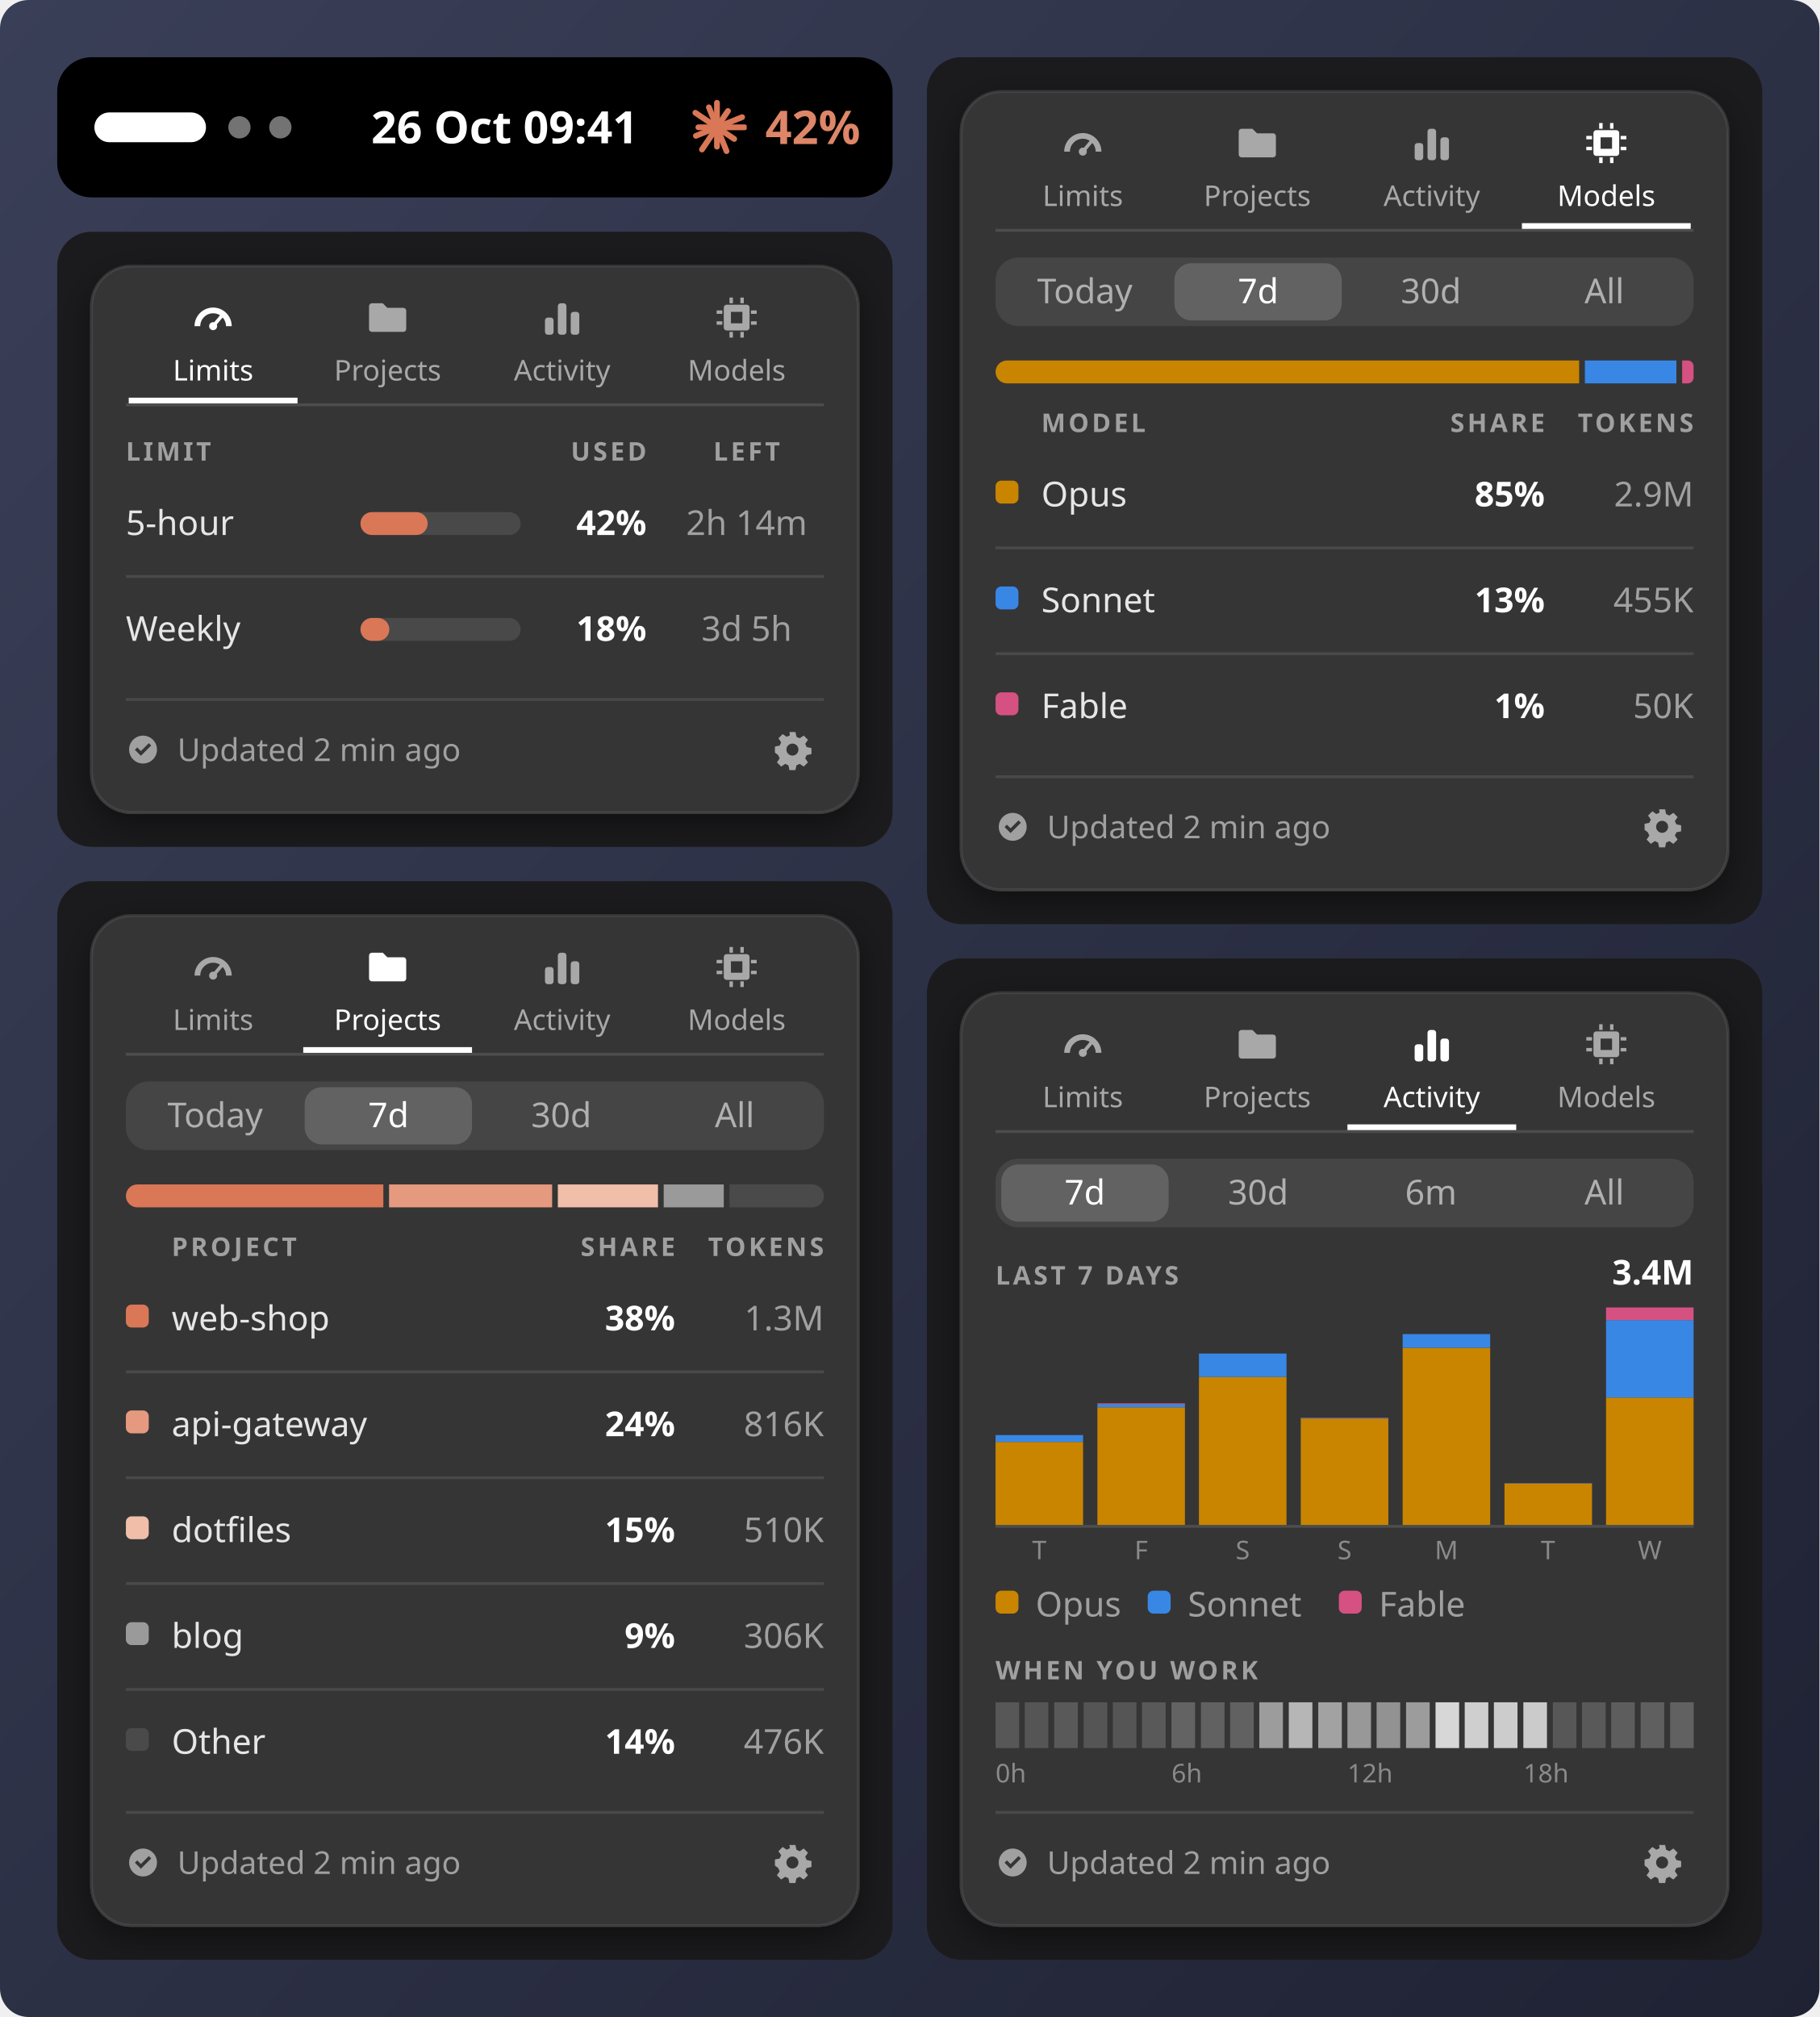
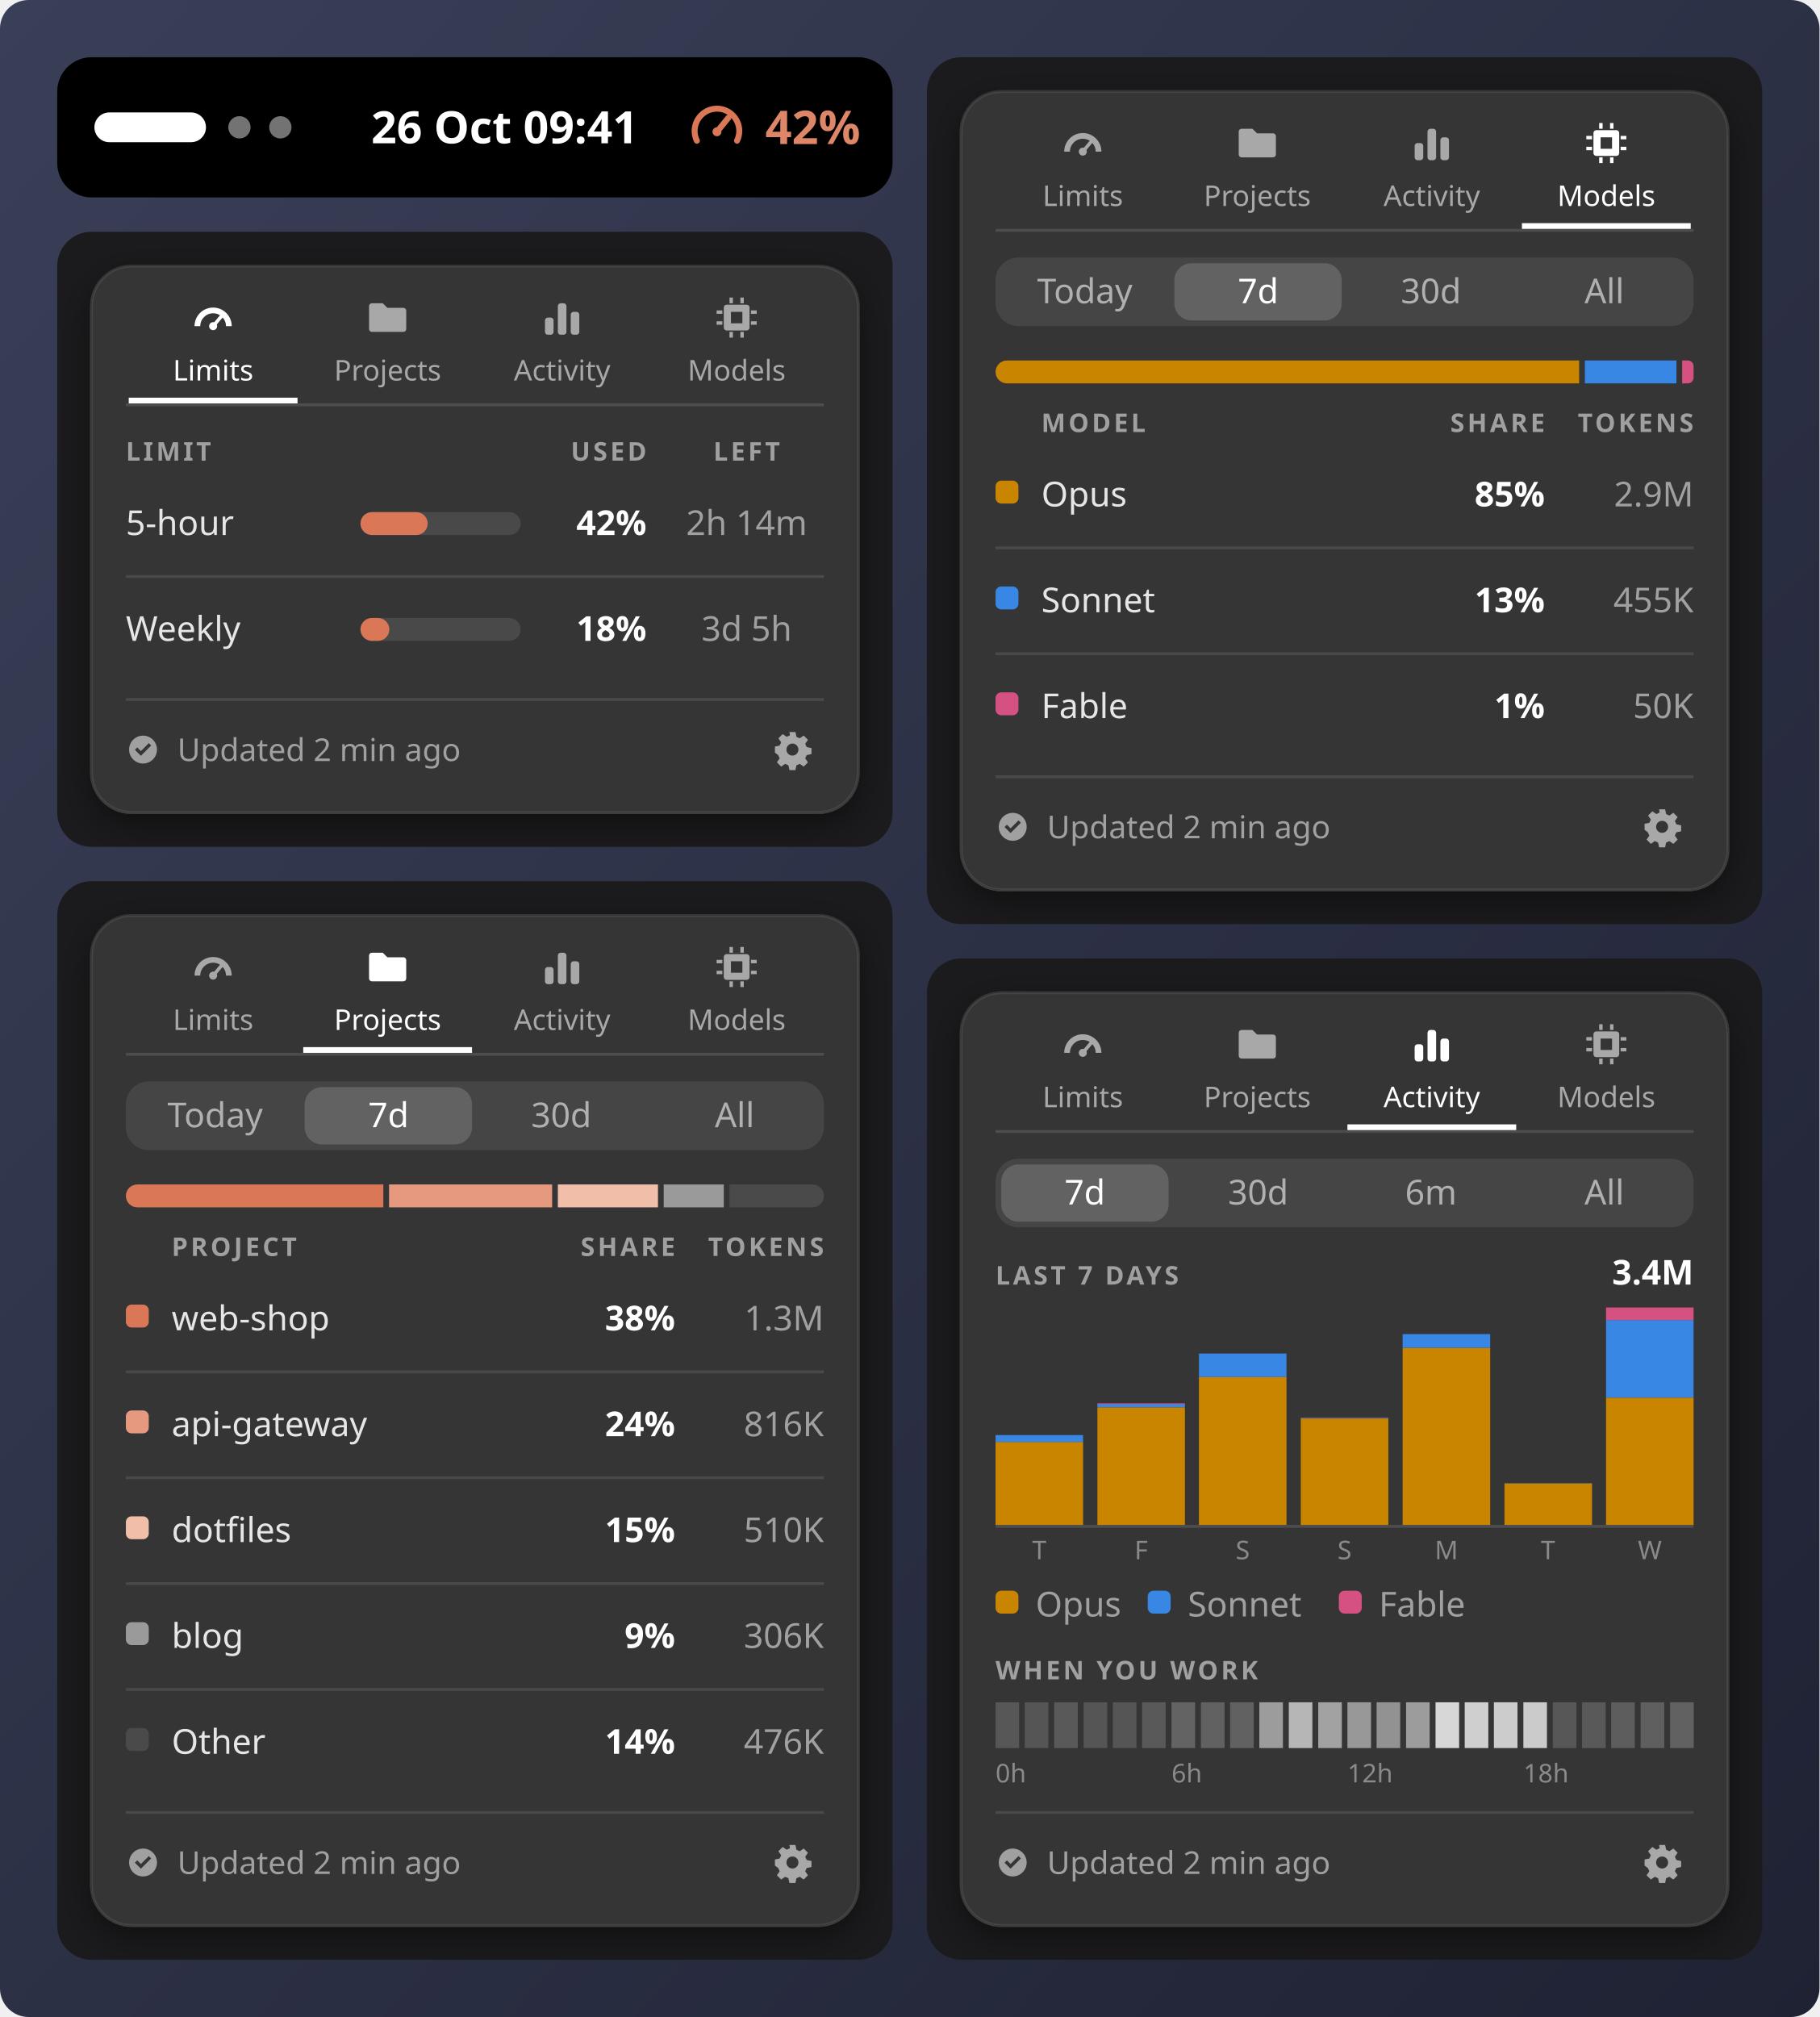
<svg xmlns="http://www.w3.org/2000/svg" width="636" height="705" viewBox="0 0 636 705" font-family="Ubuntu, Cantarell, 'Noto Sans', 'Segoe UI', sans-serif">
  <defs>
    <linearGradient id="wall" x1="0" y1="0" x2="1" y2="1">
      <stop offset="0" stop-color="#3a3f58" />
      <stop offset="1" stop-color="#1f2233" />
    </linearGradient>
  </defs>
  <rect width="636" height="705" rx="10" fill="url(#wall)" />
  <rect x="20" y="20" width="292" height="49" rx="12" fill="#000" />
  <rect x="33" y="39.3" width="39" height="10.4" rx="5.2" fill="#fff" />
  <circle cx="83.7" cy="44.5" r="3.9" fill="rgba(255,255,255,0.45)" />
  <circle cx="98" cy="44.5" r="3.9" fill="rgba(255,255,255,0.45)" />
  <text x="176.4" y="50.09" font-size="15.6" font-weight="700" fill="#fff" text-anchor="middle">26 Oct 09:41</text>
  <svg x="240.213" y="34.1" width="20.8" height="20.8" viewBox="0 0 16 16">
-     <g stroke="#d97757" stroke-width="1.55" stroke-linecap="round">
-       <line x1="8" y1="8" x2="15.40" y2="8.00" />
-       <line x1="8" y1="8" x2="12.64" y2="11.13" />
-       <line x1="8" y1="8" x2="10.58" y2="14.40" />
-       <line x1="8" y1="8" x2="8.00" y2="13.20" />
-       <line x1="8" y1="8" x2="3.97" y2="13.97" />
-       <line x1="8" y1="8" x2="2.34" y2="10.29" />
-       <line x1="8" y1="8" x2="3.00" y2="8.00" />
-       <line x1="8" y1="8" x2="2.20" y2="4.09" />
-       <line x1="8" y1="8" x2="5.83" y2="2.62" />
-       <line x1="8" y1="8" x2="8.00" y2="1.40" />
-       <line x1="8" y1="8" x2="10.96" y2="3.61" />
-       <line x1="8" y1="8" x2="14.77" y2="5.27" />
-     </g>
+     <g fill="none" stroke="#d97757" stroke-width="1.6" stroke-linecap="round">
+       <path d="M2.6 11.6A6 6 0 1 1 13.4 11.6" />
+       <path d="M8 9.2 11.1 5.4" />
+     </g>
+     <circle cx="8" cy="9.2" r="1.2" fill="#d97757" />
  </svg>
  <text x="267.512" y="50.35" font-size="16.25" font-weight="700" fill="#de8668">42%</text>
  <svg x="20" y="81" width="292" height="215" viewBox="84 28 292 215">
    <defs>
      <filter id="shadow" x="-10%" y="-10%" width="120%" height="130%">
        <feDropShadow dx="0" dy="4" stdDeviation="6" flood-opacity="0.45" />
      </filter>
    </defs>
    <rect x="84" y="28" width="292" height="215" rx="12" fill="#1b1b1d" />
    <rect x="96" y="40" width="268" height="191" rx="14" fill="#353535" stroke="rgba(255,255,255,0.08)" filter="url(#shadow)" />
    <g transform="translate(130.5 50)" fill="#fff">
      <path d="M1.5 11a6.5 6.5 0 0 1 13 0h-2a4.5 4.5 0 0 0-9 0z" />
      <rect x="7.4" y="5.6" width="1.2" height="6" rx="0.6" transform="rotate(40 8 11)" />
      <circle cx="8" cy="11" r="1.4" />
    </g>
    <text x="138.5" y="80" font-size="10" fill="#fff" text-anchor="middle">Limits</text>
    <rect x="109.0" y="86" width="59.0" height="2" fill="#fff" />
    <g transform="translate(191.5 50)" fill="#a8a8a8">
      <path d="M2.5 3h3.8l1.6 1.6h5.6a1 1 0 0 1 1 1V12a1 1 0 0 1-1 1h-11a1 1 0 0 1-1-1V4a1 1 0 0 1 1-1z" />
    </g>
    <text x="199.5" y="80" font-size="10" fill="#a8a8a8" text-anchor="middle">Projects</text>
    <g transform="translate(252.5 50)" fill="#a8a8a8">
      <rect x="2" y="8" width="3" height="6" rx="1" />
      <rect x="6.5" y="3" width="3" height="11" rx="1" />
      <rect x="11" y="6" width="3" height="8" rx="1" />
    </g>
    <text x="260.5" y="80" font-size="10" fill="#a8a8a8" text-anchor="middle">Activity</text>
    <g transform="translate(313.5 50)" fill="#a8a8a8">
      <path fill-rule="evenodd" d="M4.5 3.5h7a1 1 0 0 1 1 1v7a1 1 0 0 1-1 1h-7a1 1 0 0 1-1-1v-7a1 1 0 0 1 1-1zM6 6v4h4V6z" />
      <rect x="5.5" y="1" width="1.2" height="2" />
      <rect x="9.3" y="1" width="1.2" height="2" />
      <rect x="5.5" y="13" width="1.2" height="2" />
      <rect x="9.3" y="13" width="1.2" height="2" />
      <rect x="1" y="5.5" width="2" height="1.2" />
      <rect x="1" y="9.3" width="2" height="1.2" />
      <rect x="13" y="5.5" width="2" height="1.2" />
      <rect x="13" y="9.3" width="2" height="1.2" />
    </g>
    <text x="321.5" y="80" font-size="10" fill="#a8a8a8" text-anchor="middle">Models</text>
    <rect x="108" y="88" width="244" height="1" fill="rgba(255,255,255,0.12)" />
    <text x="108" y="108" font-size="9" font-weight="600" fill="#a0a0a0" letter-spacing="1">LIMIT</text>
    <text x="290" y="108" font-size="9" font-weight="600" fill="#a0a0a0" text-anchor="end" letter-spacing="1">USED</text>
    <text x="325" y="108" font-size="9" font-weight="600" fill="#a0a0a0" text-anchor="middle" letter-spacing="1">LEFT</text>
    <text x="108" y="134" font-size="12" fill="#e6e6e6">5-hour</text>
    <rect x="190" y="126" width="56" height="8" rx="4" fill="rgba(255,255,255,0.10)" />
    <rect x="190" y="126" width="23.5" height="8" rx="4" fill="#d97757" />
    <text x="290" y="134" font-size="12" font-weight="700" fill="#fff" text-anchor="end" style="font-feature-settings:'tnum'">42%</text>
    <text x="325" y="134" font-size="12" fill="#a0a0a0" text-anchor="middle" style="font-feature-settings:'tnum'">2h 14m</text>
    <rect x="108" y="148" width="244" height="1" fill="rgba(255,255,255,0.10)" />
    <text x="108" y="171" font-size="12" fill="#e6e6e6">Weekly</text>
    <rect x="190" y="163" width="56" height="8" rx="4" fill="rgba(255,255,255,0.10)" />
    <rect x="190" y="163" width="10.1" height="8" rx="4" fill="#d97757" />
    <text x="290" y="171" font-size="12" font-weight="700" fill="#fff" text-anchor="end" style="font-feature-settings:'tnum'">18%</text>
    <text x="325" y="171" font-size="12" fill="#a0a0a0" text-anchor="middle" style="font-feature-settings:'tnum'">3d 5h</text>
    <rect x="108" y="191" width="244" height="1" fill="rgba(255,255,255,0.10)" />
    <g transform="translate(108 203) scale(0.75)" fill="#a0a0a0">
      <path d="M8 1.5a6.5 6.5 0 1 0 0 13 6.5 6.5 0 0 0 0-13zm-1 9.4L4.2 8.1l1.1-1.1L7 8.7l3.7-3.7 1.1 1.1z" />
    </g>
    <text x="126" y="213" font-size="11" fill="#a0a0a0">Updated 2 min ago</text>
    <g transform="translate(334 202) scale(0.875)" fill="#a8a8a8">
      <path fill-rule="evenodd" d="M6.8 1h2.4l.4 1.9 1.3.6 1.6-1.1 1.7 1.7-1.1 1.6.6 1.3 1.9.4v2.4l-1.9.4-.6 1.3 1.1 1.6-1.7 1.7-1.6-1.1-1.3.6-.4 1.9H6.8l-.4-1.9-1.3-.6-1.6 1.1-1.7-1.7 1.1-1.6-.6-1.3L1 9.2V6.8l1.9-.4.6-1.3-1.1-1.6 1.7-1.7 1.6 1.1 1.3-.6zM8 5.6a2.4 2.4 0 1 0 0 4.8 2.4 2.4 0 0 0 0-4.8z" />
    </g>
  </svg>
  <svg x="20" y="308" width="292" height="377" viewBox="84 28 292 377">
    <defs>
      <filter id="shadow" x="-10%" y="-10%" width="120%" height="130%">
        <feDropShadow dx="0" dy="4" stdDeviation="6" flood-opacity="0.45" />
      </filter>
    </defs>
    <rect x="84" y="28" width="292" height="377" rx="12" fill="#1b1b1d" />
    <rect x="96" y="40" width="268" height="353" rx="14" fill="#353535" stroke="rgba(255,255,255,0.08)" filter="url(#shadow)" />
    <g transform="translate(130.5 50)" fill="#a8a8a8">
      <path d="M1.5 11a6.5 6.5 0 0 1 13 0h-2a4.5 4.5 0 0 0-9 0z" />
      <rect x="7.4" y="5.6" width="1.2" height="6" rx="0.6" transform="rotate(40 8 11)" />
      <circle cx="8" cy="11" r="1.4" />
    </g>
    <text x="138.5" y="80" font-size="10" fill="#a8a8a8" text-anchor="middle">Limits</text>
    <g transform="translate(191.5 50)" fill="#fff">
      <path d="M2.5 3h3.8l1.6 1.6h5.6a1 1 0 0 1 1 1V12a1 1 0 0 1-1 1h-11a1 1 0 0 1-1-1V4a1 1 0 0 1 1-1z" />
    </g>
    <text x="199.5" y="80" font-size="10" fill="#fff" text-anchor="middle">Projects</text>
    <rect x="170.0" y="86" width="59.0" height="2" fill="#fff" />
    <g transform="translate(252.5 50)" fill="#a8a8a8">
      <rect x="2" y="8" width="3" height="6" rx="1" />
      <rect x="6.5" y="3" width="3" height="11" rx="1" />
      <rect x="11" y="6" width="3" height="8" rx="1" />
    </g>
    <text x="260.5" y="80" font-size="10" fill="#a8a8a8" text-anchor="middle">Activity</text>
    <g transform="translate(313.5 50)" fill="#a8a8a8">
      <path fill-rule="evenodd" d="M4.5 3.5h7a1 1 0 0 1 1 1v7a1 1 0 0 1-1 1h-7a1 1 0 0 1-1-1v-7a1 1 0 0 1 1-1zM6 6v4h4V6z" />
      <rect x="5.5" y="1" width="1.2" height="2" />
      <rect x="9.3" y="1" width="1.2" height="2" />
      <rect x="5.5" y="13" width="1.2" height="2" />
      <rect x="9.3" y="13" width="1.2" height="2" />
      <rect x="1" y="5.5" width="2" height="1.2" />
      <rect x="1" y="9.3" width="2" height="1.2" />
      <rect x="13" y="5.5" width="2" height="1.2" />
      <rect x="13" y="9.3" width="2" height="1.2" />
    </g>
    <text x="321.5" y="80" font-size="10" fill="#a8a8a8" text-anchor="middle">Models</text>
    <rect x="108" y="88" width="244" height="1" fill="rgba(255,255,255,0.12)" />
    <rect x="108" y="98" width="244" height="24" rx="8" fill="rgba(255,255,255,0.08)" />
    <text x="139.2" y="114" font-size="12" fill="#b0b0b0" text-anchor="middle">Today</text>
    <rect x="170.5" y="100" width="58.5" height="20" rx="6" fill="rgba(255,255,255,0.16)" />
    <text x="199.8" y="114" font-size="12" fill="#fff" text-anchor="middle">7d</text>
    <text x="260.2" y="114" font-size="12" fill="#b0b0b0" text-anchor="middle">30d</text>
    <text x="320.8" y="114" font-size="12" fill="#b0b0b0" text-anchor="middle">All</text>
    <path d="M112 134 H198 A0 0 0 0 1 198 134 V142 A0 0 0 0 1 198 142 H112 A4 4 0 0 1 108 138 V138 A4 4 0 0 1 112 134 Z" fill="#d97757" />
    <path d="M200 134 H257 A0 0 0 0 1 257 134 V142 A0 0 0 0 1 257 142 H200 A0 0 0 0 1 200 142 V134 A0 0 0 0 1 200 134 Z" fill="#e59a80" />
    <path d="M259 134 H294 A0 0 0 0 1 294 134 V142 A0 0 0 0 1 294 142 H259 A0 0 0 0 1 259 142 V134 A0 0 0 0 1 259 134 Z" fill="#f0bea9" />
    <path d="M296 134 H317 A0 0 0 0 1 317 134 V142 A0 0 0 0 1 317 142 H296 A0 0 0 0 1 296 142 V134 A0 0 0 0 1 296 134 Z" fill="#9a9a9a" />
    <path d="M319 134 H348 A4 4 0 0 1 352 138 V138 A4 4 0 0 1 348 142 H319 A0 0 0 0 1 319 142 V134 A0 0 0 0 1 319 134 Z" fill="#4a4a4a" />
    <text x="124" y="159" font-size="9" font-weight="600" fill="#a0a0a0" letter-spacing="1">PROJECT</text>
    <text x="300" y="159" font-size="9" font-weight="600" fill="#a0a0a0" text-anchor="end" letter-spacing="1">SHARE</text>
    <text x="352" y="159" font-size="9" font-weight="600" fill="#a0a0a0" text-anchor="end" letter-spacing="1">TOKENS</text>
    <rect x="108" y="176" width="8" height="8" rx="2" fill="#d97757" />
    <text x="124" y="185" font-size="12" fill="#e6e6e6">web-shop</text>
    <text x="300" y="185" font-size="12" font-weight="700" fill="#fff" text-anchor="end" style="font-feature-settings:'tnum'">38%</text>
    <text x="352" y="185" font-size="12" fill="#a0a0a0" text-anchor="end" style="font-feature-settings:'tnum'">1.3M</text>
    <rect x="108" y="199" width="244" height="1" fill="rgba(255,255,255,0.10)" />
    <rect x="108" y="213" width="8" height="8" rx="2" fill="#e59a80" />
    <text x="124" y="222" font-size="12" fill="#e6e6e6">api-gateway</text>
    <text x="300" y="222" font-size="12" font-weight="700" fill="#fff" text-anchor="end" style="font-feature-settings:'tnum'">24%</text>
    <text x="352" y="222" font-size="12" fill="#a0a0a0" text-anchor="end" style="font-feature-settings:'tnum'">816K</text>
    <rect x="108" y="236" width="244" height="1" fill="rgba(255,255,255,0.10)" />
    <rect x="108" y="250" width="8" height="8" rx="2" fill="#f0bea9" />
    <text x="124" y="259" font-size="12" fill="#e6e6e6">dotfiles</text>
    <text x="300" y="259" font-size="12" font-weight="700" fill="#fff" text-anchor="end" style="font-feature-settings:'tnum'">15%</text>
    <text x="352" y="259" font-size="12" fill="#a0a0a0" text-anchor="end" style="font-feature-settings:'tnum'">510K</text>
    <rect x="108" y="273" width="244" height="1" fill="rgba(255,255,255,0.10)" />
    <rect x="108" y="287" width="8" height="8" rx="2" fill="#9a9a9a" />
    <text x="124" y="296" font-size="12" fill="#e6e6e6">blog</text>
    <text x="300" y="296" font-size="12" font-weight="700" fill="#fff" text-anchor="end" style="font-feature-settings:'tnum'">9%</text>
    <text x="352" y="296" font-size="12" fill="#a0a0a0" text-anchor="end" style="font-feature-settings:'tnum'">306K</text>
    <rect x="108" y="310" width="244" height="1" fill="rgba(255,255,255,0.10)" />
    <rect x="108" y="324" width="8" height="8" rx="2" fill="#4a4a4a" />
    <text x="124" y="333" font-size="12" fill="#e6e6e6">Other</text>
    <text x="300" y="333" font-size="12" font-weight="700" fill="#fff" text-anchor="end" style="font-feature-settings:'tnum'">14%</text>
    <text x="352" y="333" font-size="12" fill="#a0a0a0" text-anchor="end" style="font-feature-settings:'tnum'">476K</text>
    <rect x="108" y="353" width="244" height="1" fill="rgba(255,255,255,0.10)" />
    <g transform="translate(108 365) scale(0.75)" fill="#a0a0a0">
      <path d="M8 1.5a6.5 6.5 0 1 0 0 13 6.5 6.5 0 0 0 0-13zm-1 9.4L4.2 8.1l1.1-1.1L7 8.7l3.7-3.7 1.1 1.1z" />
    </g>
    <text x="126" y="375" font-size="11" fill="#a0a0a0">Updated 2 min ago</text>
    <g transform="translate(334 364) scale(0.875)" fill="#a8a8a8">
      <path fill-rule="evenodd" d="M6.8 1h2.4l.4 1.9 1.3.6 1.6-1.1 1.7 1.7-1.1 1.6.6 1.3 1.9.4v2.4l-1.9.4-.6 1.3 1.1 1.6-1.7 1.7-1.6-1.1-1.3.6-.4 1.9H6.8l-.4-1.9-1.3-.6-1.6 1.1-1.7-1.7 1.1-1.6-.6-1.3L1 9.2V6.8l1.9-.4.6-1.3-1.1-1.6 1.7-1.7 1.6 1.1 1.3-.6zM8 5.6a2.4 2.4 0 1 0 0 4.8 2.4 2.4 0 0 0 0-4.8z" />
    </g>
  </svg>
  <svg x="324" y="20" width="292" height="303" viewBox="84 28 292 303">
    <defs>
      <filter id="shadow" x="-10%" y="-10%" width="120%" height="130%">
        <feDropShadow dx="0" dy="4" stdDeviation="6" flood-opacity="0.45" />
      </filter>
    </defs>
    <rect x="84" y="28" width="292" height="303" rx="12" fill="#1b1b1d" />
    <rect x="96" y="40" width="268" height="279" rx="14" fill="#353535" stroke="rgba(255,255,255,0.08)" filter="url(#shadow)" />
    <g transform="translate(130.5 50)" fill="#a8a8a8">
      <path d="M1.5 11a6.5 6.5 0 0 1 13 0h-2a4.5 4.5 0 0 0-9 0z" />
      <rect x="7.4" y="5.6" width="1.2" height="6" rx="0.6" transform="rotate(40 8 11)" />
      <circle cx="8" cy="11" r="1.4" />
    </g>
    <text x="138.5" y="80" font-size="10" fill="#a8a8a8" text-anchor="middle">Limits</text>
    <g transform="translate(191.5 50)" fill="#a8a8a8">
      <path d="M2.5 3h3.8l1.6 1.6h5.6a1 1 0 0 1 1 1V12a1 1 0 0 1-1 1h-11a1 1 0 0 1-1-1V4a1 1 0 0 1 1-1z" />
    </g>
    <text x="199.5" y="80" font-size="10" fill="#a8a8a8" text-anchor="middle">Projects</text>
    <g transform="translate(252.5 50)" fill="#a8a8a8">
      <rect x="2" y="8" width="3" height="6" rx="1" />
      <rect x="6.5" y="3" width="3" height="11" rx="1" />
      <rect x="11" y="6" width="3" height="8" rx="1" />
    </g>
    <text x="260.5" y="80" font-size="10" fill="#a8a8a8" text-anchor="middle">Activity</text>
    <g transform="translate(313.5 50)" fill="#fff">
      <path fill-rule="evenodd" d="M4.5 3.5h7a1 1 0 0 1 1 1v7a1 1 0 0 1-1 1h-7a1 1 0 0 1-1-1v-7a1 1 0 0 1 1-1zM6 6v4h4V6z" />
      <rect x="5.5" y="1" width="1.2" height="2" />
      <rect x="9.3" y="1" width="1.2" height="2" />
      <rect x="5.5" y="13" width="1.2" height="2" />
      <rect x="9.3" y="13" width="1.2" height="2" />
      <rect x="1" y="5.5" width="2" height="1.2" />
      <rect x="1" y="9.3" width="2" height="1.2" />
      <rect x="13" y="5.5" width="2" height="1.2" />
      <rect x="13" y="9.3" width="2" height="1.2" />
    </g>
    <text x="321.5" y="80" font-size="10" fill="#fff" text-anchor="middle">Models</text>
    <rect x="292.0" y="86" width="59.0" height="2" fill="#fff" />
    <rect x="108" y="88" width="244" height="1" fill="rgba(255,255,255,0.12)" />
    <rect x="108" y="98" width="244" height="24" rx="8" fill="rgba(255,255,255,0.08)" />
    <text x="139.2" y="114" font-size="12" fill="#b0b0b0" text-anchor="middle">Today</text>
    <rect x="170.5" y="100" width="58.5" height="20" rx="6" fill="rgba(255,255,255,0.16)" />
    <text x="199.8" y="114" font-size="12" fill="#fff" text-anchor="middle">7d</text>
    <text x="260.2" y="114" font-size="12" fill="#b0b0b0" text-anchor="middle">30d</text>
    <text x="320.8" y="114" font-size="12" fill="#b0b0b0" text-anchor="middle">All</text>
    <path d="M112 134 H312 A0 0 0 0 1 312 134 V142 A0 0 0 0 1 312 142 H112 A4 4 0 0 1 108 138 V138 A4 4 0 0 1 112 134 Z" fill="#c98500" />
    <path d="M314 134 H346 A0 0 0 0 1 346 134 V142 A0 0 0 0 1 346 142 H314 A0 0 0 0 1 314 142 V134 A0 0 0 0 1 314 134 Z" fill="#3987e5" />
    <path d="M348 134 H350 A2 2 0 0 1 352 136 V140 A2 2 0 0 1 350 142 H348 A0 0 0 0 1 348 142 V134 A0 0 0 0 1 348 134 Z" fill="#d55181" />
    <text x="124" y="159" font-size="9" font-weight="600" fill="#a0a0a0" letter-spacing="1">MODEL</text>
    <text x="300" y="159" font-size="9" font-weight="600" fill="#a0a0a0" text-anchor="end" letter-spacing="1">SHARE</text>
    <text x="352" y="159" font-size="9" font-weight="600" fill="#a0a0a0" text-anchor="end" letter-spacing="1">TOKENS</text>
    <rect x="108" y="176" width="8" height="8" rx="2" fill="#c98500" />
    <text x="124" y="185" font-size="12" fill="#e6e6e6">Opus</text>
    <text x="300" y="185" font-size="12" font-weight="700" fill="#fff" text-anchor="end" style="font-feature-settings:'tnum'">85%</text>
    <text x="352" y="185" font-size="12" fill="#a0a0a0" text-anchor="end" style="font-feature-settings:'tnum'">2.9M</text>
    <rect x="108" y="199" width="244" height="1" fill="rgba(255,255,255,0.10)" />
    <rect x="108" y="213" width="8" height="8" rx="2" fill="#3987e5" />
    <text x="124" y="222" font-size="12" fill="#e6e6e6">Sonnet</text>
    <text x="300" y="222" font-size="12" font-weight="700" fill="#fff" text-anchor="end" style="font-feature-settings:'tnum'">13%</text>
    <text x="352" y="222" font-size="12" fill="#a0a0a0" text-anchor="end" style="font-feature-settings:'tnum'">455K</text>
    <rect x="108" y="236" width="244" height="1" fill="rgba(255,255,255,0.10)" />
    <rect x="108" y="250" width="8" height="8" rx="2" fill="#d55181" />
    <text x="124" y="259" font-size="12" fill="#e6e6e6">Fable</text>
    <text x="300" y="259" font-size="12" font-weight="700" fill="#fff" text-anchor="end" style="font-feature-settings:'tnum'">1%</text>
    <text x="352" y="259" font-size="12" fill="#a0a0a0" text-anchor="end" style="font-feature-settings:'tnum'">50K</text>
    <rect x="108" y="279" width="244" height="1" fill="rgba(255,255,255,0.10)" />
    <g transform="translate(108 291) scale(0.75)" fill="#a0a0a0">
      <path d="M8 1.5a6.5 6.5 0 1 0 0 13 6.5 6.5 0 0 0 0-13zm-1 9.4L4.2 8.1l1.1-1.1L7 8.7l3.7-3.7 1.1 1.1z" />
    </g>
    <text x="126" y="301" font-size="11" fill="#a0a0a0">Updated 2 min ago</text>
    <g transform="translate(334 290) scale(0.875)" fill="#a8a8a8">
      <path fill-rule="evenodd" d="M6.8 1h2.4l.4 1.9 1.3.6 1.6-1.1 1.7 1.7-1.1 1.6.6 1.3 1.9.4v2.4l-1.9.4-.6 1.3 1.1 1.6-1.7 1.7-1.6-1.1-1.3.6-.4 1.9H6.8l-.4-1.9-1.3-.6-1.6 1.1-1.7-1.7 1.1-1.6-.6-1.3L1 9.2V6.8l1.9-.4.6-1.3-1.1-1.6 1.7-1.7 1.6 1.1 1.3-.6zM8 5.6a2.4 2.4 0 1 0 0 4.8 2.4 2.4 0 0 0 0-4.8z" />
    </g>
  </svg>
  <svg x="324" y="335" width="292" height="350" viewBox="84 28 292 350">
    <defs>
      <filter id="shadow" x="-10%" y="-10%" width="120%" height="130%">
        <feDropShadow dx="0" dy="4" stdDeviation="6" flood-opacity="0.45" />
      </filter>
    </defs>
    <rect x="84" y="28" width="292" height="350" rx="12" fill="#1b1b1d" />
    <rect x="96" y="40" width="268" height="326" rx="14" fill="#353535" stroke="rgba(255,255,255,0.08)" filter="url(#shadow)" />
    <g transform="translate(130.5 50)" fill="#a8a8a8">
      <path d="M1.5 11a6.5 6.5 0 0 1 13 0h-2a4.5 4.5 0 0 0-9 0z" />
      <rect x="7.4" y="5.6" width="1.2" height="6" rx="0.6" transform="rotate(40 8 11)" />
      <circle cx="8" cy="11" r="1.4" />
    </g>
    <text x="138.5" y="80" font-size="10" fill="#a8a8a8" text-anchor="middle">Limits</text>
    <g transform="translate(191.5 50)" fill="#a8a8a8">
      <path d="M2.5 3h3.8l1.6 1.6h5.6a1 1 0 0 1 1 1V12a1 1 0 0 1-1 1h-11a1 1 0 0 1-1-1V4a1 1 0 0 1 1-1z" />
    </g>
    <text x="199.5" y="80" font-size="10" fill="#a8a8a8" text-anchor="middle">Projects</text>
    <g transform="translate(252.5 50)" fill="#fff">
      <rect x="2" y="8" width="3" height="6" rx="1" />
      <rect x="6.5" y="3" width="3" height="11" rx="1" />
      <rect x="11" y="6" width="3" height="8" rx="1" />
    </g>
    <text x="260.5" y="80" font-size="10" fill="#fff" text-anchor="middle">Activity</text>
    <rect x="231.0" y="86" width="59.0" height="2" fill="#fff" />
    <g transform="translate(313.5 50)" fill="#a8a8a8">
      <path fill-rule="evenodd" d="M4.5 3.5h7a1 1 0 0 1 1 1v7a1 1 0 0 1-1 1h-7a1 1 0 0 1-1-1v-7a1 1 0 0 1 1-1zM6 6v4h4V6z" />
      <rect x="5.5" y="1" width="1.2" height="2" />
      <rect x="9.3" y="1" width="1.2" height="2" />
      <rect x="5.5" y="13" width="1.2" height="2" />
      <rect x="9.3" y="13" width="1.2" height="2" />
      <rect x="1" y="5.5" width="2" height="1.2" />
      <rect x="1" y="9.3" width="2" height="1.2" />
      <rect x="13" y="5.5" width="2" height="1.2" />
      <rect x="13" y="9.3" width="2" height="1.2" />
    </g>
    <text x="321.5" y="80" font-size="10" fill="#a8a8a8" text-anchor="middle">Models</text>
    <rect x="108" y="88" width="244" height="1" fill="rgba(255,255,255,0.12)" />
    <rect x="108" y="98" width="244" height="24" rx="8" fill="rgba(255,255,255,0.08)" />
    <rect x="110.0" y="100" width="58.5" height="20" rx="6" fill="rgba(255,255,255,0.16)" />
    <text x="139.2" y="114" font-size="12" fill="#fff" text-anchor="middle">7d</text>
    <text x="199.8" y="114" font-size="12" fill="#b0b0b0" text-anchor="middle">30d</text>
    <text x="260.2" y="114" font-size="12" fill="#b0b0b0" text-anchor="middle">6m</text>
    <text x="320.8" y="114" font-size="12" fill="#b0b0b0" text-anchor="middle">All</text>
    <text x="108" y="142" font-size="9" font-weight="600" fill="#a0a0a0" letter-spacing="1">LAST 7 DAYS</text>
    <text x="352" y="142" font-size="12" font-weight="700" fill="#fff" text-anchor="end" style="font-feature-settings:'tnum'">3.4M</text>
    <rect x="108.0" y="197.0" width="30.6" height="29.0" fill="#c98500" />
    <rect x="108.0" y="194.6" width="30.6" height="2.4" fill="#3987e5" />
    <text x="123.3" y="238" font-size="9" fill="#8a8a8a" text-anchor="middle">T</text>
    <rect x="143.6" y="184.9" width="30.6" height="41.1" fill="#c98500" />
    <rect x="143.6" y="183.7" width="30.6" height="1.2" fill="#3987e5" />
    <rect x="143.6" y="183.5" width="30.6" height="0.3" fill="#d55181" />
    <text x="158.9" y="238" font-size="9" fill="#8a8a8a" text-anchor="middle">F</text>
    <rect x="179.1" y="174.3" width="30.6" height="51.7" fill="#c98500" />
    <rect x="179.1" y="166.1" width="30.6" height="8.2" fill="#3987e5" />
    <text x="194.4" y="238" font-size="9" fill="#8a8a8a" text-anchor="middle">S</text>
    <rect x="214.7" y="188.8" width="30.6" height="37.2" fill="#c98500" />
    <rect x="214.7" y="188.6" width="30.6" height="0.2" fill="#3987e5" />
    <rect x="214.7" y="188.5" width="30.6" height="0.1" fill="#d55181" />
    <text x="230.0" y="238" font-size="9" fill="#8a8a8a" text-anchor="middle">S</text>
    <rect x="250.3" y="164.1" width="30.6" height="61.9" fill="#c98500" />
    <rect x="250.3" y="159.3" width="30.6" height="4.8" fill="#3987e5" />
    <text x="265.6" y="238" font-size="9" fill="#8a8a8a" text-anchor="middle">M</text>
    <rect x="285.9" y="211.5" width="30.6" height="14.5" fill="#c98500" />
    <rect x="285.9" y="211.4" width="30.6" height="0.1" fill="#3987e5" />
    <text x="301.1" y="238" font-size="9" fill="#8a8a8a" text-anchor="middle">T</text>
    <rect x="321.4" y="181.5" width="30.6" height="44.5" fill="#c98500" />
    <rect x="321.4" y="154.4" width="30.6" height="27.1" fill="#3987e5" />
    <rect x="321.4" y="150.0" width="30.6" height="4.4" fill="#d55181" />
    <text x="336.7" y="238" font-size="9" fill="#8a8a8a" text-anchor="middle">W</text>
    <rect x="108" y="226" width="244" height="1" fill="rgba(255,255,255,0.12)" />
    <rect x="108" y="249" width="8" height="8" rx="2" fill="#c98500" />
    <text x="122" y="258" font-size="12" fill="#a0a0a0">Opus</text>
    <rect x="161.2" y="249" width="8" height="8" rx="2" fill="#3987e5" />
    <text x="175.2" y="258" font-size="12" fill="#a0a0a0">Sonnet</text>
    <rect x="228.0" y="249" width="8" height="8" rx="2" fill="#d55181" />
    <text x="242.0" y="258" font-size="12" fill="#a0a0a0">Fable</text>
    <text x="108" y="280" font-size="9" font-weight="600" fill="#a0a0a0" letter-spacing="1">WHEN YOU WORK</text>
    <rect x="108.0" y="288" width="8.25" height="16" fill="#fff" opacity="0.17" />
    <rect x="118.2" y="288" width="8.25" height="16" fill="#fff" opacity="0.16" />
    <rect x="128.5" y="288" width="8.25" height="16" fill="#fff" opacity="0.18" />
    <rect x="138.8" y="288" width="8.25" height="16" fill="#fff" opacity="0.16" />
    <rect x="149.0" y="288" width="8.25" height="16" fill="#fff" opacity="0.16" />
    <rect x="159.2" y="288" width="8.25" height="16" fill="#fff" opacity="0.18" />
    <rect x="169.5" y="288" width="8.25" height="16" fill="#fff" opacity="0.23" />
    <rect x="179.8" y="288" width="8.25" height="16" fill="#fff" opacity="0.22" />
    <rect x="190.0" y="288" width="8.25" height="16" fill="#fff" opacity="0.22" />
    <rect x="200.2" y="288" width="8.25" height="16" fill="#fff" opacity="0.51" />
    <rect x="210.5" y="288" width="8.25" height="16" fill="#fff" opacity="0.64" />
    <rect x="220.8" y="288" width="8.25" height="16" fill="#fff" opacity="0.54" />
    <rect x="231.0" y="288" width="8.25" height="16" fill="#fff" opacity="0.49" />
    <rect x="241.2" y="288" width="8.25" height="16" fill="#fff" opacity="0.46" />
    <rect x="251.5" y="288" width="8.25" height="16" fill="#fff" opacity="0.51" />
    <rect x="261.8" y="288" width="8.25" height="16" fill="#fff" opacity="0.80" />
    <rect x="272.0" y="288" width="8.25" height="16" fill="#fff" opacity="0.76" />
    <rect x="282.2" y="288" width="8.25" height="16" fill="#fff" opacity="0.75" />
    <rect x="292.5" y="288" width="8.25" height="16" fill="#fff" opacity="0.74" />
    <rect x="302.8" y="288" width="8.25" height="16" fill="#fff" opacity="0.17" />
    <rect x="313.0" y="288" width="8.25" height="16" fill="#fff" opacity="0.18" />
    <rect x="323.2" y="288" width="8.25" height="16" fill="#fff" opacity="0.20" />
    <rect x="333.5" y="288" width="8.25" height="16" fill="#fff" opacity="0.21" />
    <rect x="343.8" y="288" width="8.25" height="16" fill="#fff" opacity="0.22" />
    <text x="108.0" y="316" font-size="9" fill="#8a8a8a">0h</text>
    <text x="169.5" y="316" font-size="9" fill="#8a8a8a">6h</text>
    <text x="231.0" y="316" font-size="9" fill="#8a8a8a">12h</text>
    <text x="292.5" y="316" font-size="9" fill="#8a8a8a">18h</text>
    <rect x="108" y="326" width="244" height="1" fill="rgba(255,255,255,0.10)" />
    <g transform="translate(108 338) scale(0.75)" fill="#a0a0a0">
      <path d="M8 1.5a6.5 6.5 0 1 0 0 13 6.5 6.5 0 0 0 0-13zm-1 9.4L4.2 8.1l1.1-1.1L7 8.7l3.7-3.7 1.1 1.1z" />
    </g>
    <text x="126" y="348" font-size="11" fill="#a0a0a0">Updated 2 min ago</text>
    <g transform="translate(334 337) scale(0.875)" fill="#a8a8a8">
      <path fill-rule="evenodd" d="M6.8 1h2.4l.4 1.9 1.3.6 1.6-1.1 1.7 1.7-1.1 1.6.6 1.3 1.9.4v2.4l-1.9.4-.6 1.3 1.1 1.6-1.7 1.7-1.6-1.1-1.3.6-.4 1.9H6.8l-.4-1.9-1.3-.6-1.6 1.1-1.7-1.7 1.1-1.6-.6-1.3L1 9.2V6.8l1.9-.4.6-1.3-1.1-1.6 1.7-1.7 1.6 1.1 1.3-.6zM8 5.6a2.4 2.4 0 1 0 0 4.8 2.4 2.4 0 0 0 0-4.8z" />
    </g>
  </svg>
</svg>
